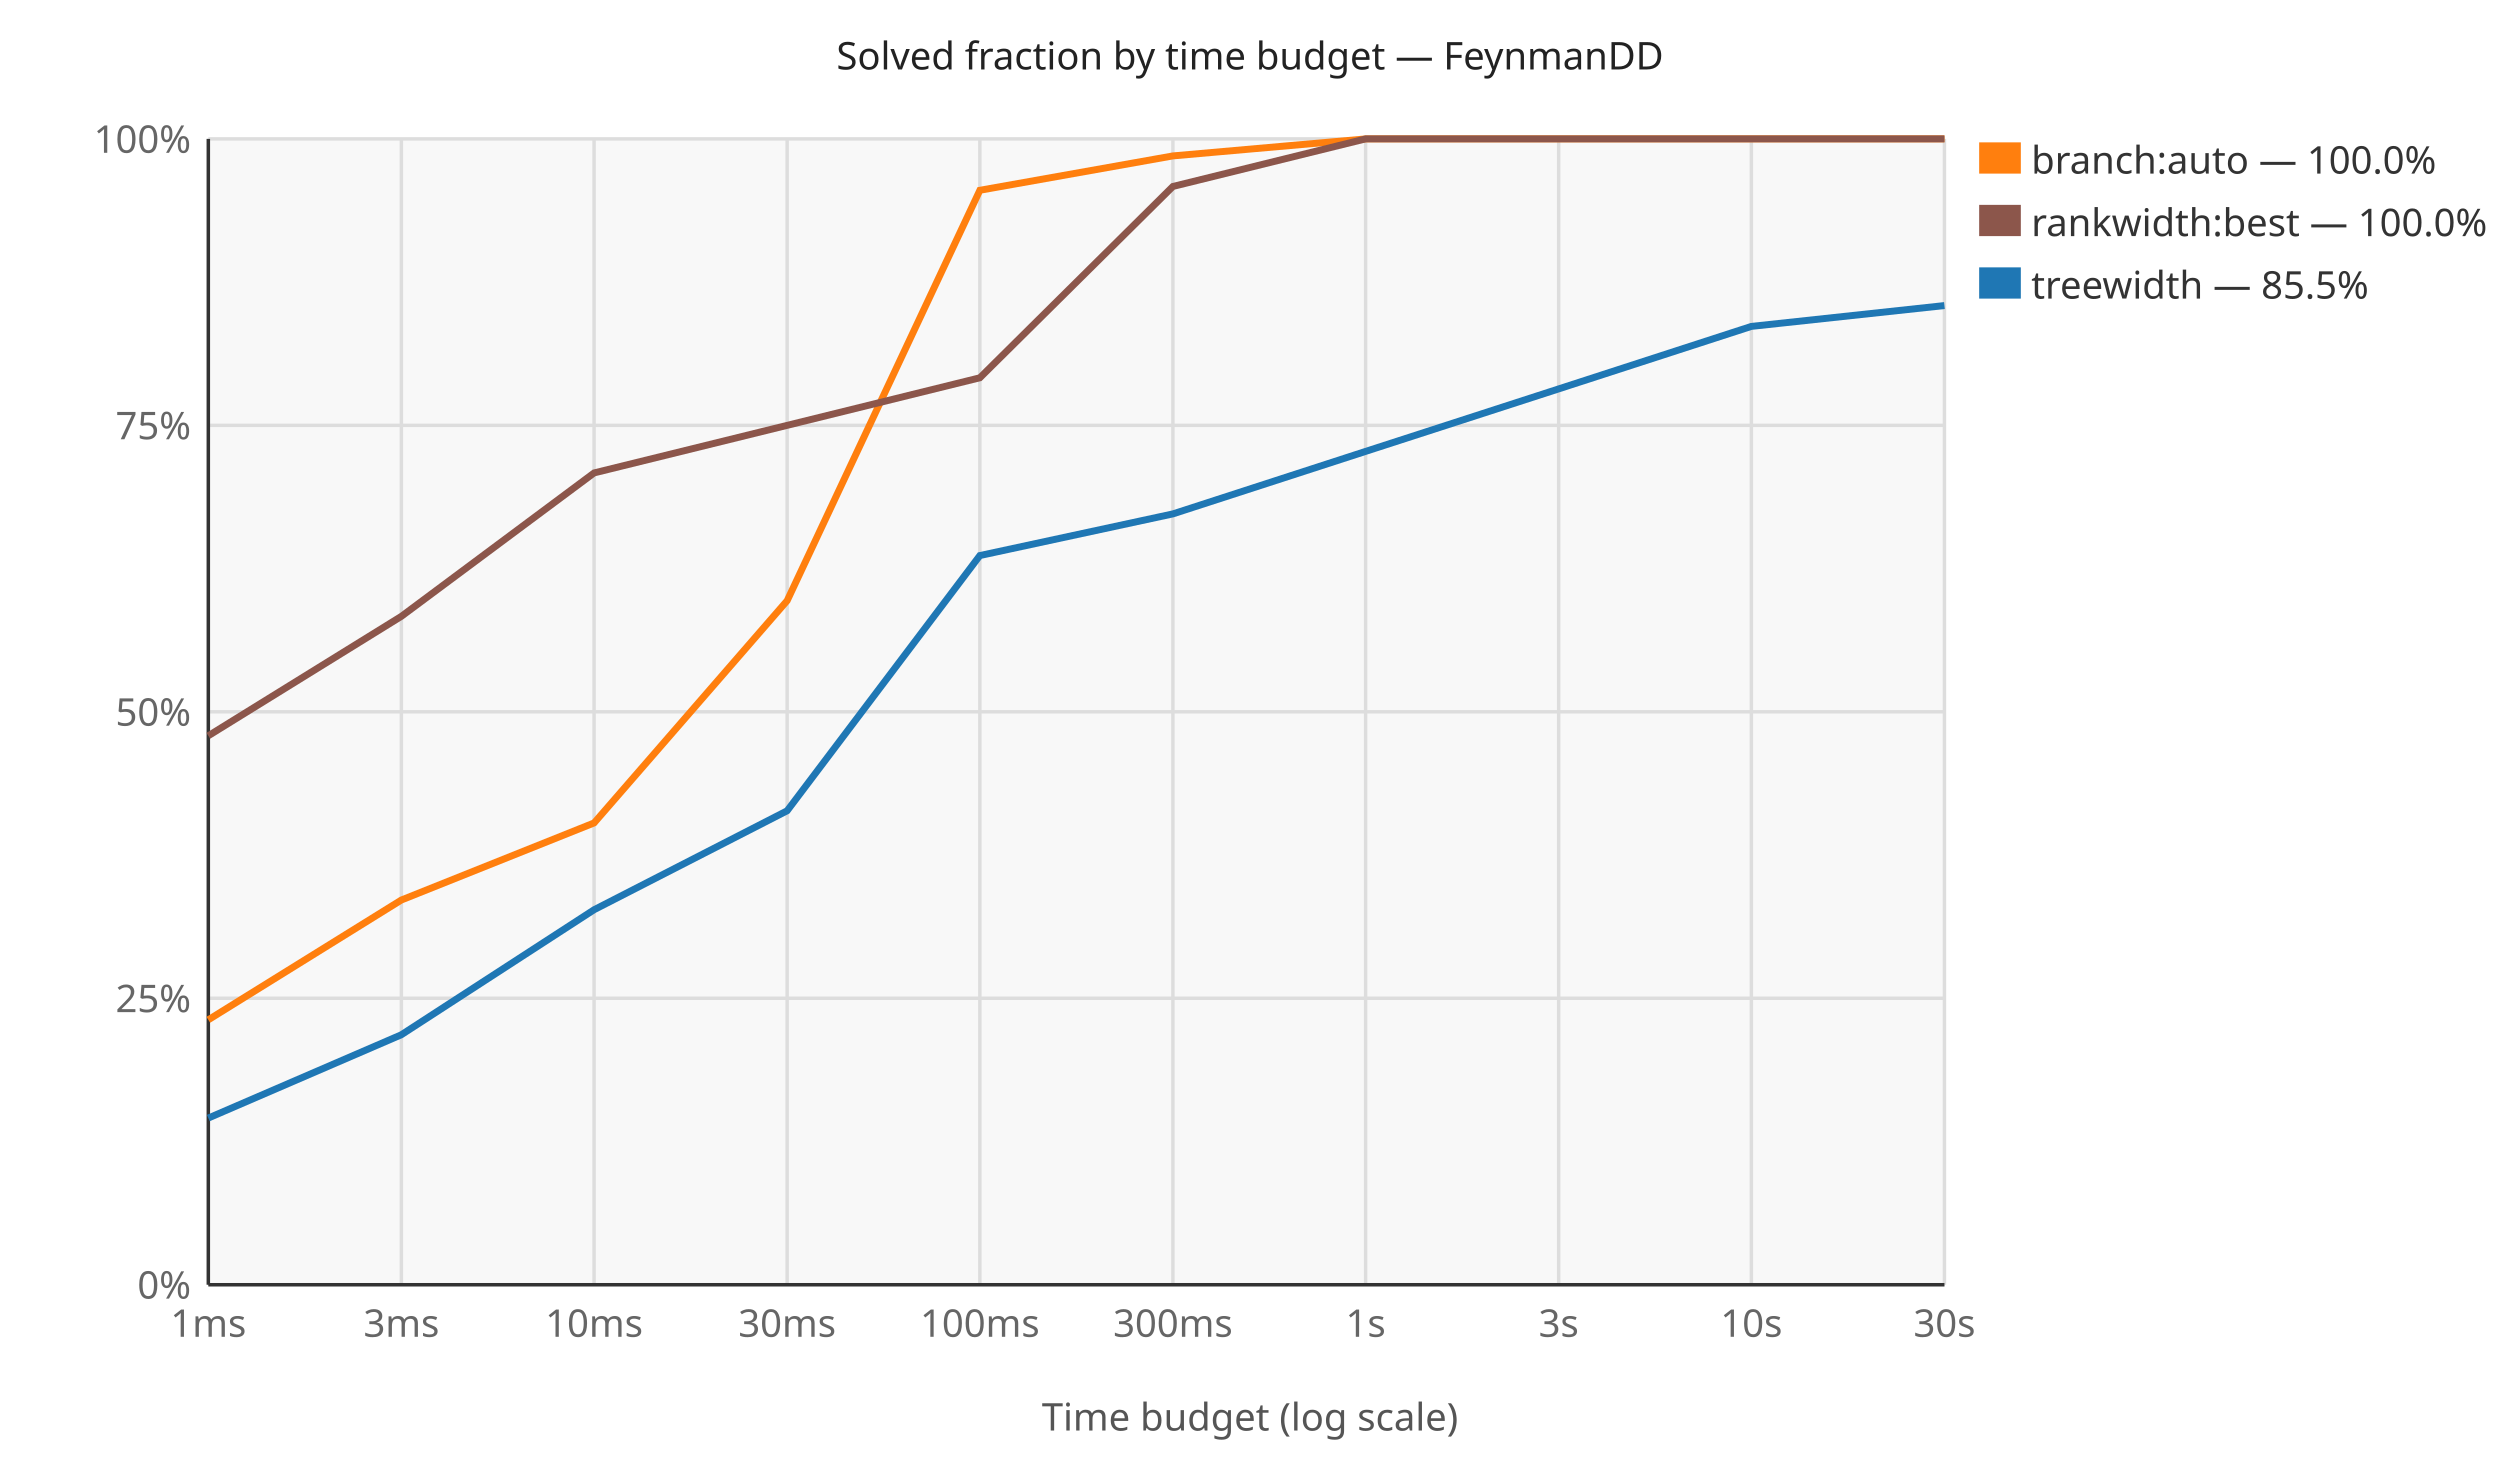
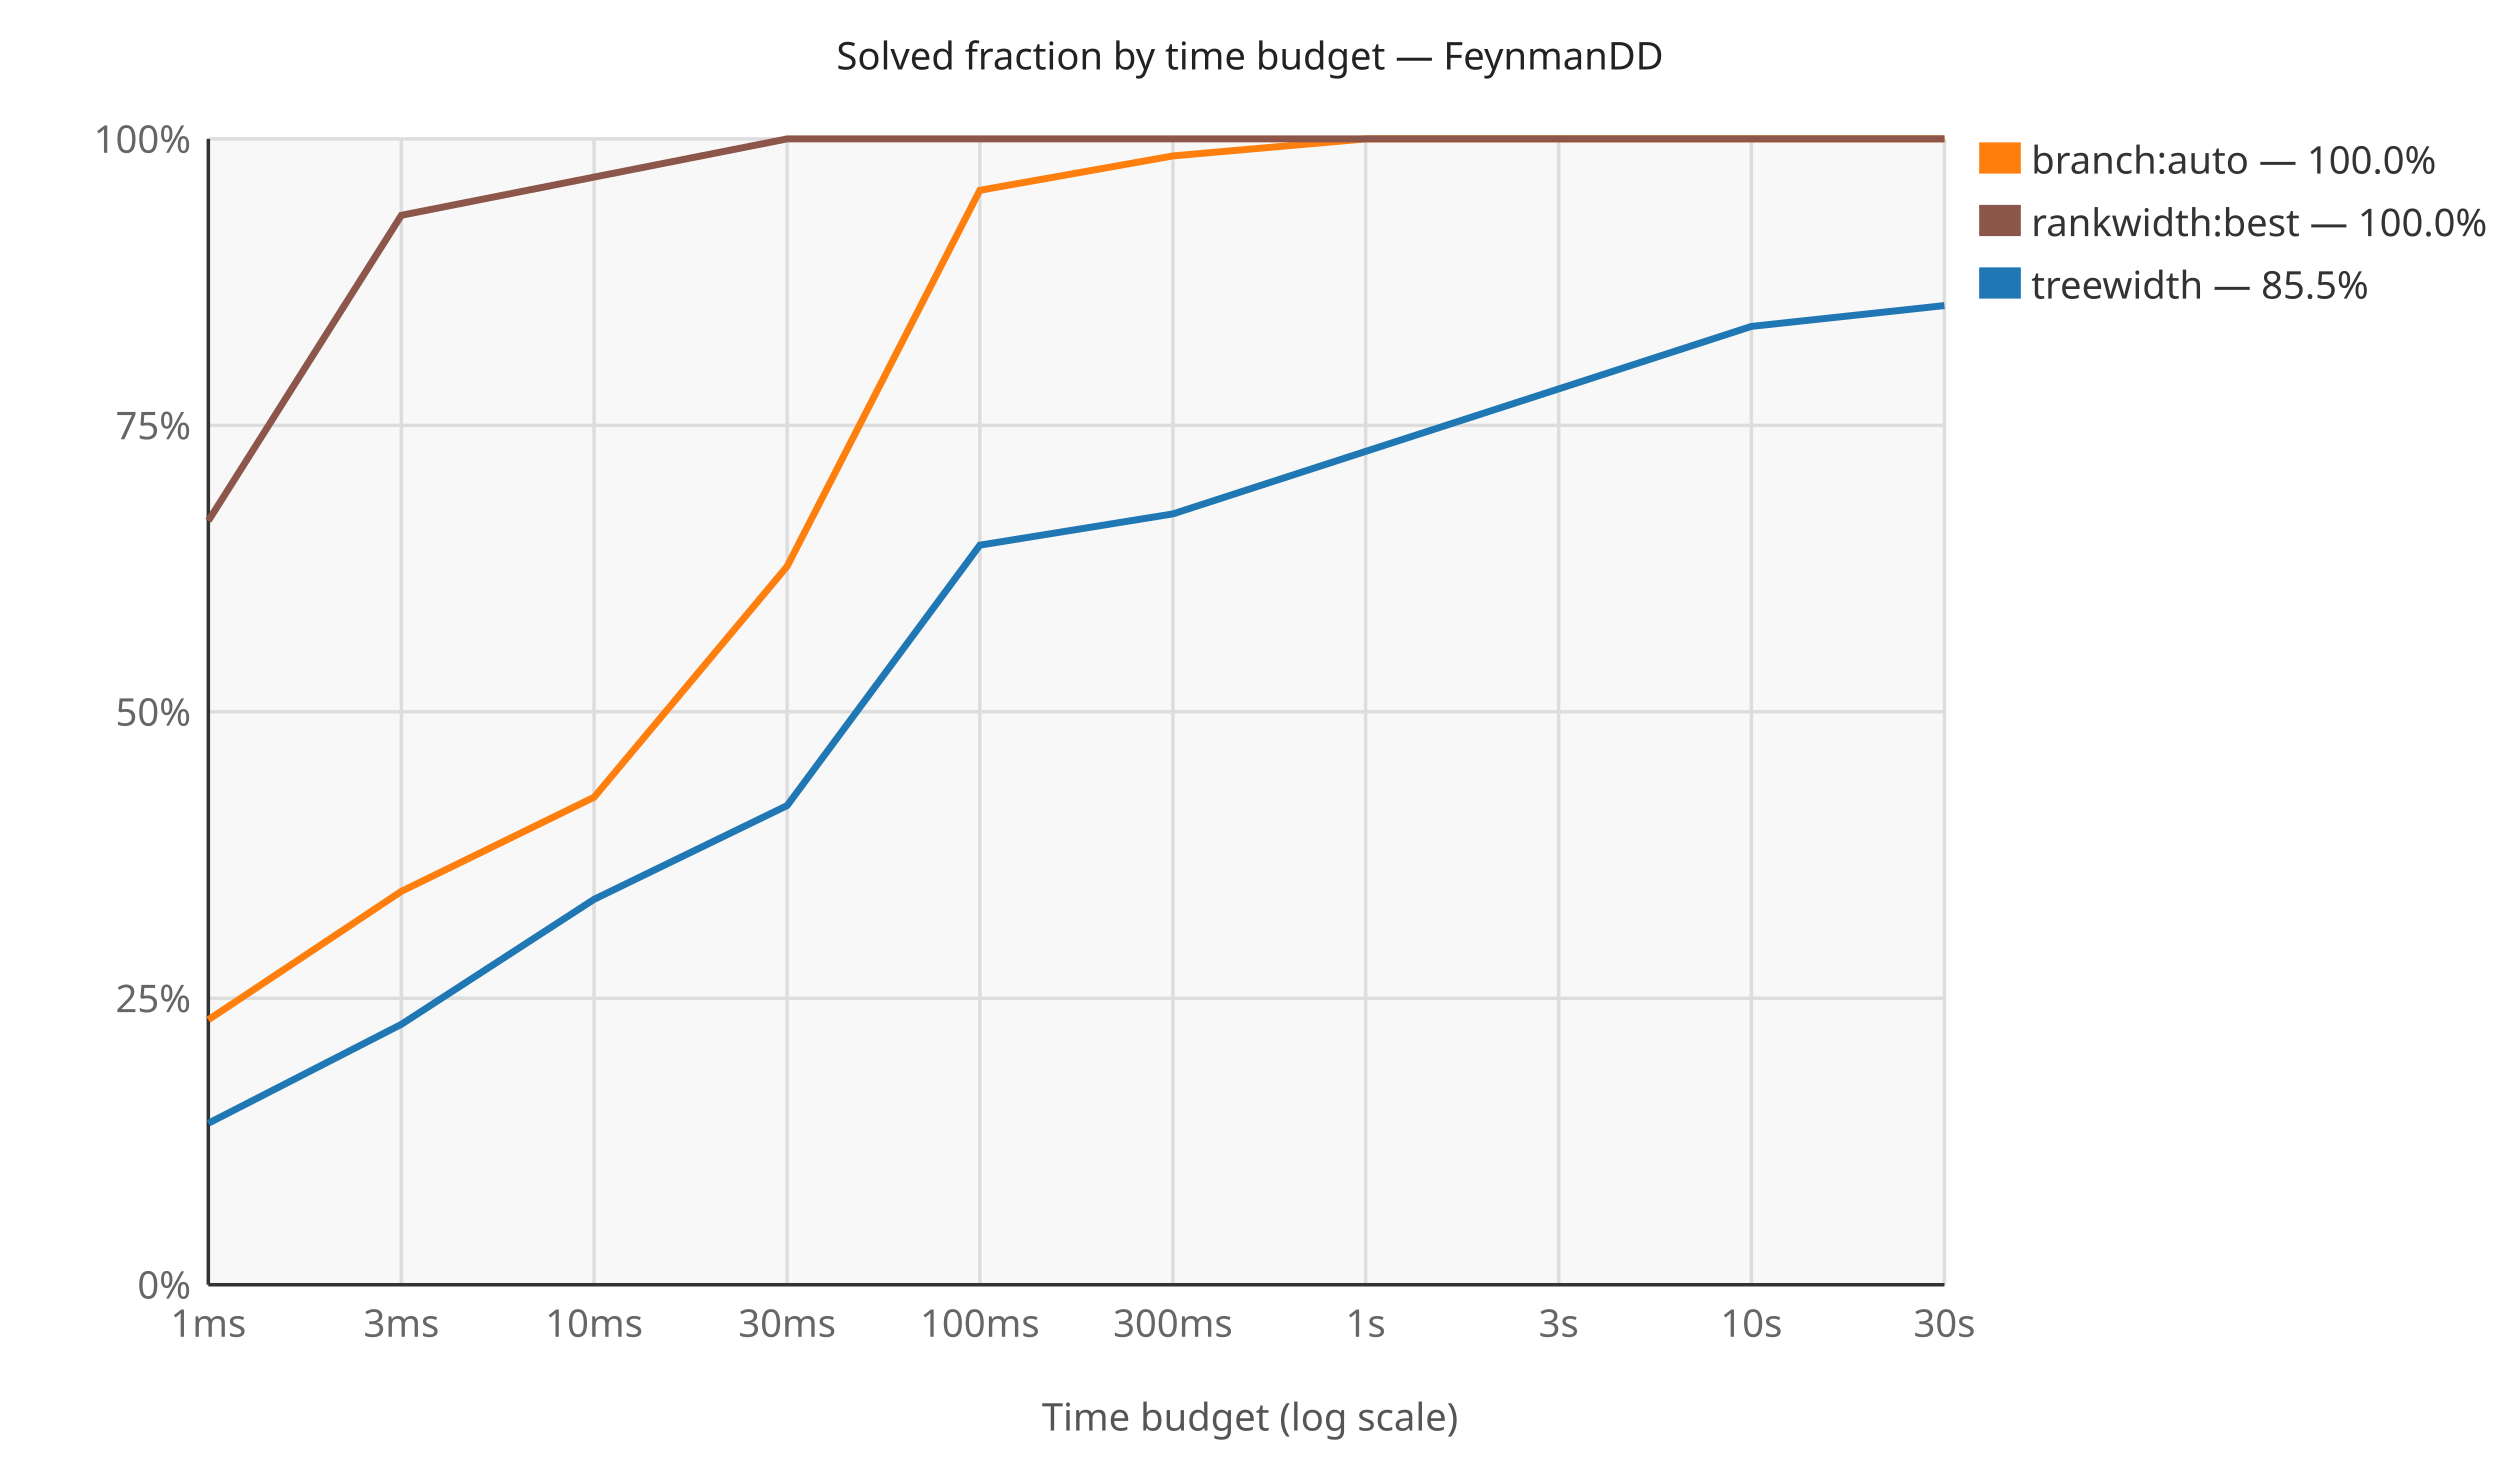
<svg xmlns="http://www.w3.org/2000/svg" width="720" height="420" viewBox="0 0 720 420">
  <style>text{font-family:sans-serif;font-size:11px;}</style>
  <rect x="60.0" y="40.0" width="500.0" height="330.0" fill="#f8f8f8" opacity="1.00" />
  <line x1="60.0" y1="370.0" x2="560.0" y2="370.0" stroke="#ddd" stroke-width="1.0" />
  <text x="55.0" y="374.0" text-anchor="end" fill="#666" font-size="10">0%</text>
  <line x1="60.0" y1="287.5" x2="560.0" y2="287.5" stroke="#ddd" stroke-width="1.0" />
  <text x="55.0" y="291.5" text-anchor="end" fill="#666" font-size="10">25%</text>
  <line x1="60.0" y1="205.0" x2="560.0" y2="205.0" stroke="#ddd" stroke-width="1.0" />
  <text x="55.0" y="209.0" text-anchor="end" fill="#666" font-size="10">50%</text>
  <line x1="60.0" y1="122.5" x2="560.0" y2="122.5" stroke="#ddd" stroke-width="1.0" />
  <text x="55.0" y="126.5" text-anchor="end" fill="#666" font-size="10">75%</text>
  <line x1="60.0" y1="40.0" x2="560.0" y2="40.0" stroke="#ddd" stroke-width="1.0" />
  <text x="55.0" y="44.0" text-anchor="end" fill="#666" font-size="10">100%</text>
  <line x1="60.0" y1="40.0" x2="60.0" y2="370.0" stroke="#ddd" stroke-width="1.0" />
  <text x="60.0" y="385.0" text-anchor="middle" fill="#666" font-size="10">1ms</text>
  <line x1="115.6" y1="40.0" x2="115.6" y2="370.0" stroke="#ddd" stroke-width="1.0" />
  <text x="115.6" y="385.0" text-anchor="middle" fill="#666" font-size="10">3ms</text>
  <line x1="171.1" y1="40.0" x2="171.1" y2="370.0" stroke="#ddd" stroke-width="1.0" />
  <text x="171.1" y="385.0" text-anchor="middle" fill="#666" font-size="10">10ms</text>
  <line x1="226.7" y1="40.0" x2="226.7" y2="370.0" stroke="#ddd" stroke-width="1.0" />
  <text x="226.7" y="385.0" text-anchor="middle" fill="#666" font-size="10">30ms</text>
  <line x1="282.2" y1="40.0" x2="282.2" y2="370.0" stroke="#ddd" stroke-width="1.0" />
  <text x="282.2" y="385.0" text-anchor="middle" fill="#666" font-size="10">100ms</text>
  <line x1="337.8" y1="40.0" x2="337.8" y2="370.0" stroke="#ddd" stroke-width="1.0" />
  <text x="337.8" y="385.0" text-anchor="middle" fill="#666" font-size="10">300ms</text>
  <line x1="393.3" y1="40.0" x2="393.3" y2="370.0" stroke="#ddd" stroke-width="1.0" />
  <text x="393.3" y="385.0" text-anchor="middle" fill="#666" font-size="10">1s</text>
  <line x1="448.9" y1="40.0" x2="448.9" y2="370.0" stroke="#ddd" stroke-width="1.0" />
  <text x="448.9" y="385.0" text-anchor="middle" fill="#666" font-size="10">3s</text>
  <line x1="504.4" y1="40.0" x2="504.4" y2="370.0" stroke="#ddd" stroke-width="1.0" />
  <text x="504.4" y="385.0" text-anchor="middle" fill="#666" font-size="10">10s</text>
  <line x1="560.0" y1="40.0" x2="560.0" y2="370.0" stroke="#ddd" stroke-width="1.0" />
  <text x="560.0" y="385.0" text-anchor="middle" fill="#666" font-size="10">30s</text>
  <line x1="60.0" y1="40.0" x2="60.0" y2="370.0" stroke="#333" stroke-width="1.0" />
  <line x1="60.0" y1="370.0" x2="560.0" y2="370.0" stroke="#333" stroke-width="1.0" />
-   <polyline points="60.0,293.7 115.6,259.2 171.1,237.0 226.7,173.0 282.2,54.8 337.8,44.9 393.3,40.0 448.9,40.0 504.4,40.0 560.0,40.0" stroke="#ff7f0e" stroke-width="2.0" fill="none" />
+   <polyline points="60.0,293.7 115.6,256.7 171.1,229.6 226.7,163.1 282.2,54.8 337.8,44.9 393.3,40.0 448.9,40.0 504.4,40.0 560.0,40.0" stroke="#ff7f0e" stroke-width="2.0" fill="none" />
  <rect x="570.0" y="41.0" width="12.0" height="9.0" fill="#ff7f0e" opacity="1.00" />
  <text x="585.0" y="50.0" text-anchor="start" fill="#333" font-size="10">branch:auto — 100.0%</text>
-   <polyline points="60.0,211.9 115.6,177.5 171.1,136.2 226.7,122.5 282.2,108.8 337.8,53.7 393.3,40.0 448.9,40.0 504.4,40.0 560.0,40.0" stroke="#8c564b" stroke-width="2.0" fill="none" />
+   <polyline points="60.0,150.0 115.6,62.0 171.1,51.0 226.7,40.0 282.2,40.0 337.8,40.0 393.3,40.0 448.9,40.0 504.4,40.0 560.0,40.0" stroke="#8c564b" stroke-width="2.0" fill="none" />
  <rect x="570.0" y="59.0" width="12.0" height="9.0" fill="#8c564b" opacity="1.00" />
  <text x="585.0" y="68.0" text-anchor="start" fill="#333" font-size="10">rankwidth:best — 100.0%</text>
-   <polyline points="60.0,322.0 115.6,298.0 171.1,262.0 226.7,233.5 282.2,160.0 337.8,148.0 393.3,130.0 448.9,112.0 504.4,94.0 560.0,88.0" stroke="#1f77b4" stroke-width="2.0" fill="none" />
+   <polyline points="60.0,323.5 115.6,295.0 171.1,259.0 226.7,232.0 282.2,157.0 337.8,148.0 393.3,130.0 448.9,112.0 504.4,94.0 560.0,88.0" stroke="#1f77b4" stroke-width="2.0" fill="none" />
  <rect x="570.0" y="77.0" width="12.0" height="9.0" fill="#1f77b4" opacity="1.00" />
  <text x="585.0" y="86.0" text-anchor="start" fill="#333" font-size="10">treewidth — 85.5%</text>
  <text x="360.0" y="20.0" text-anchor="middle" fill="#222" font-size="13">Solved fraction by time budget — FeynmanDD</text>
  <text x="360.0" y="412.0" text-anchor="middle" fill="#555" font-size="10">Time budget (log scale)</text>
</svg>
